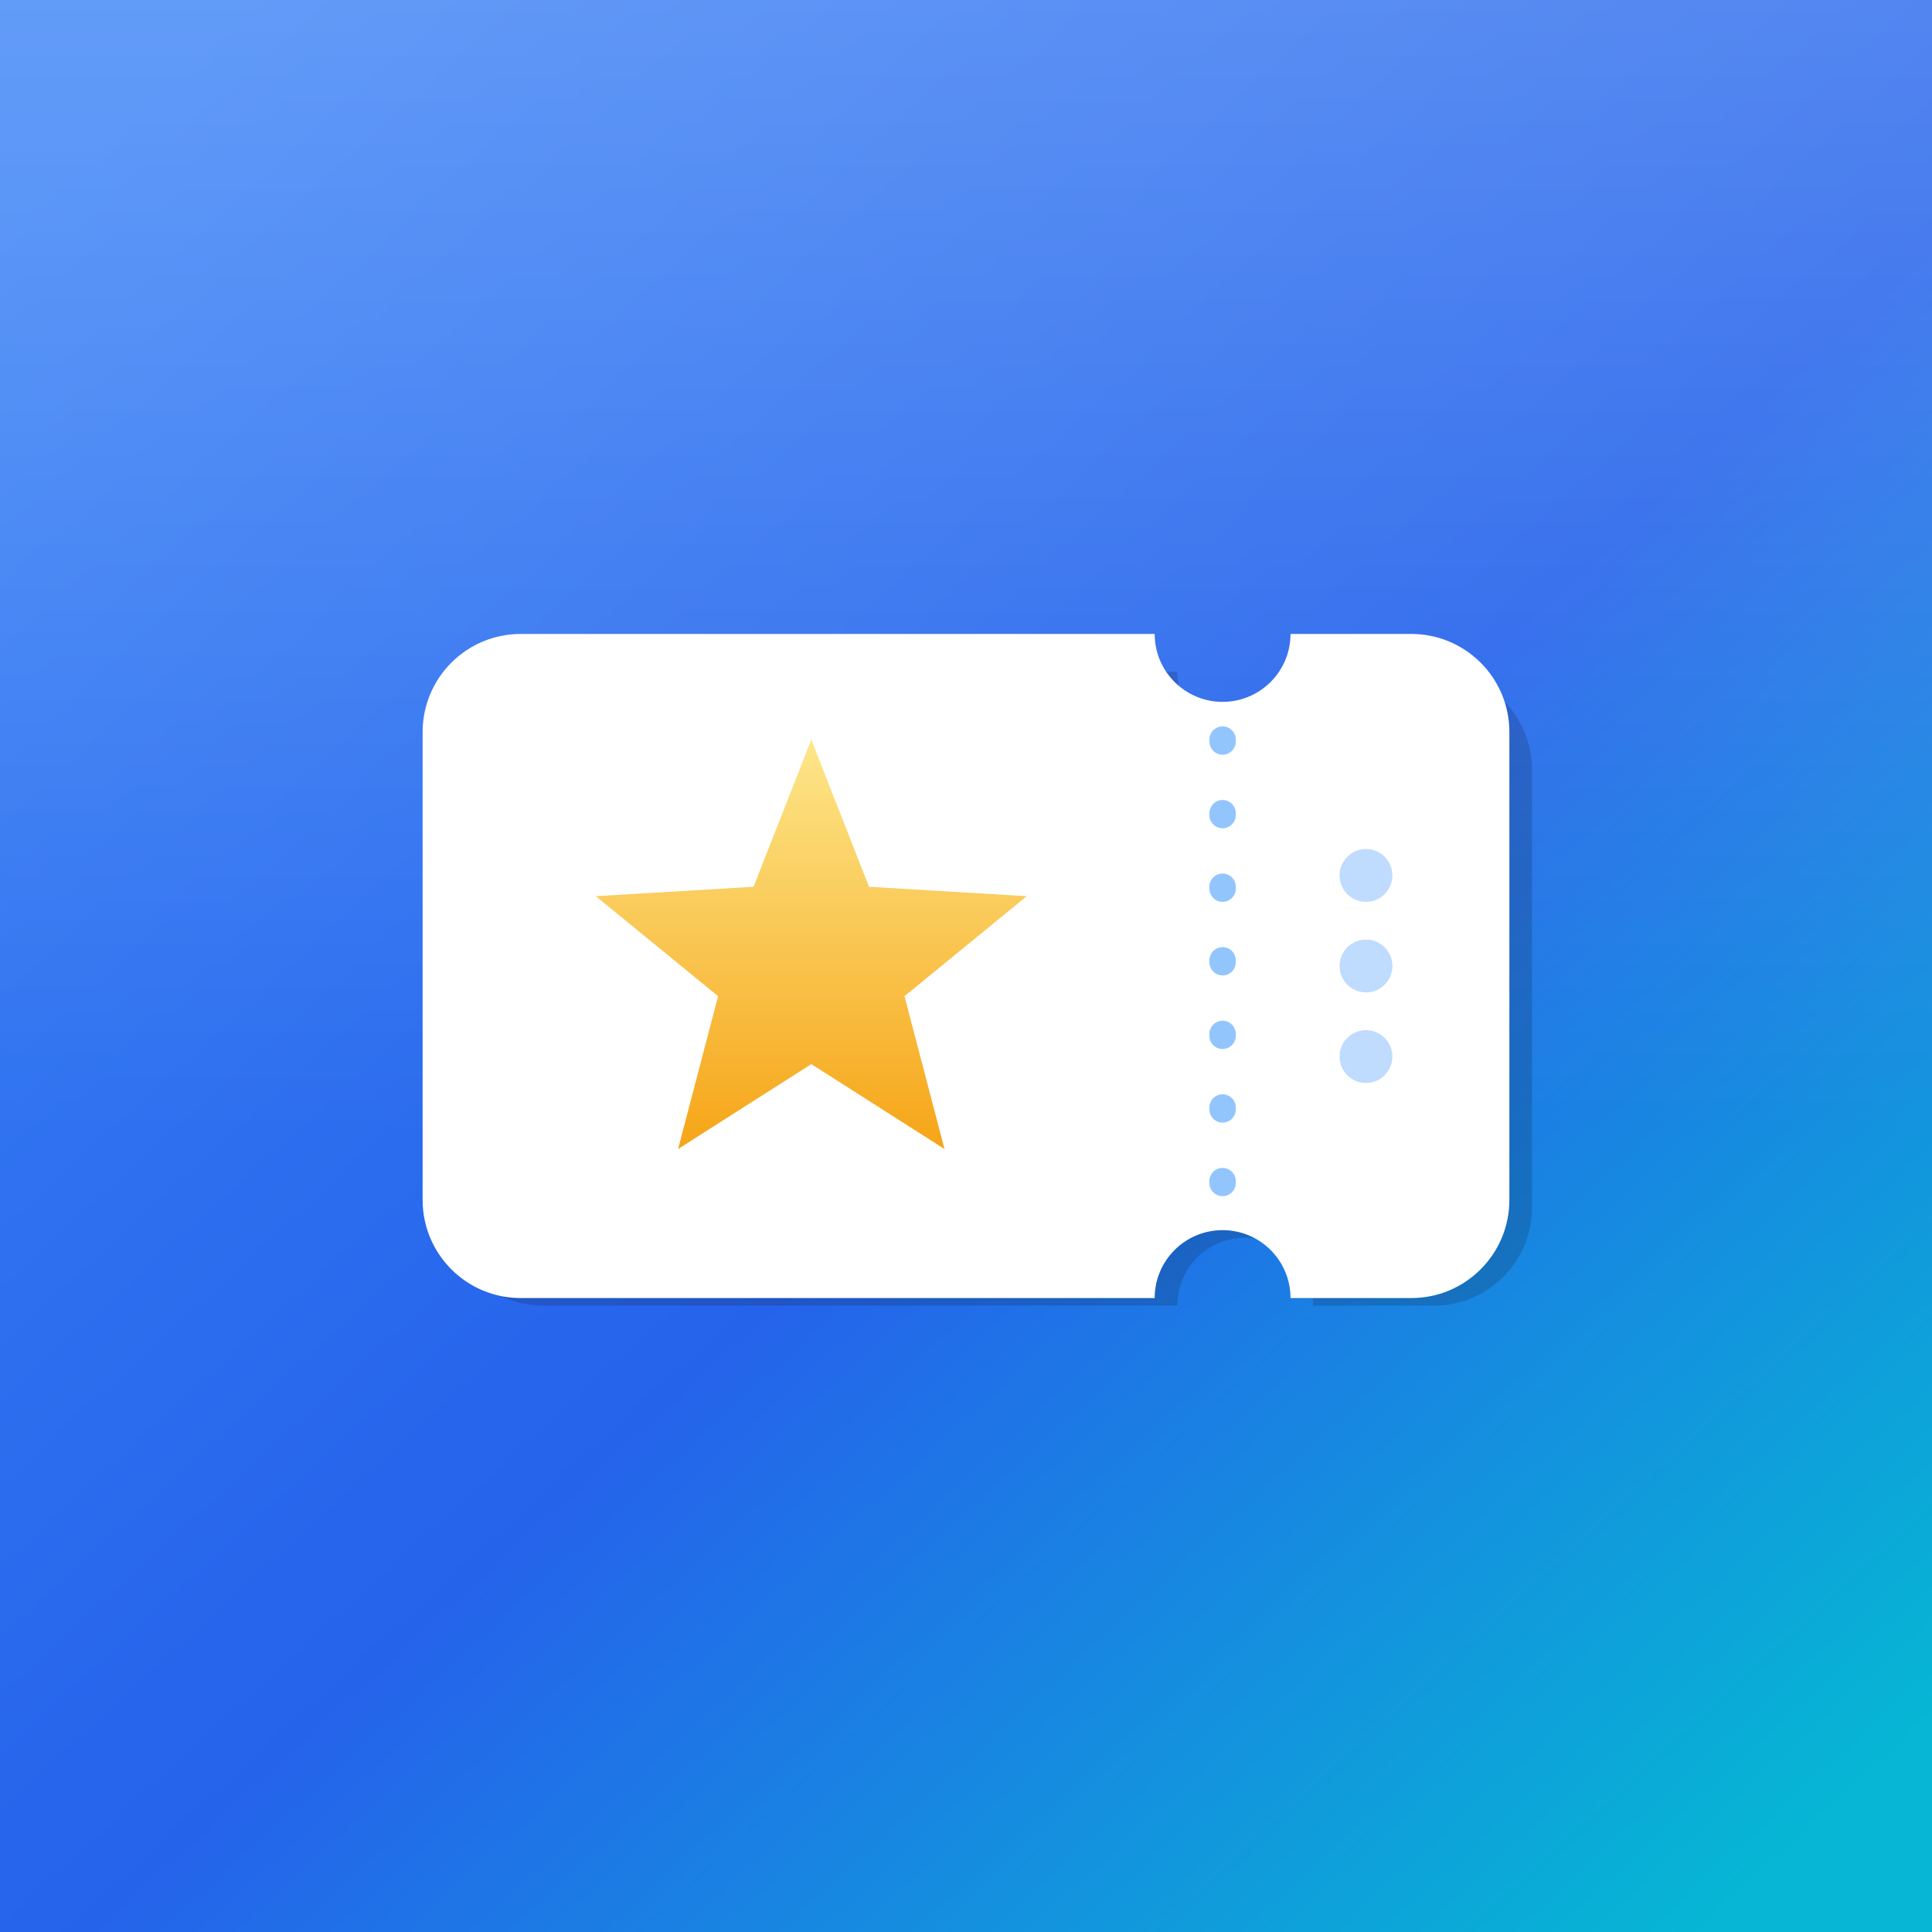
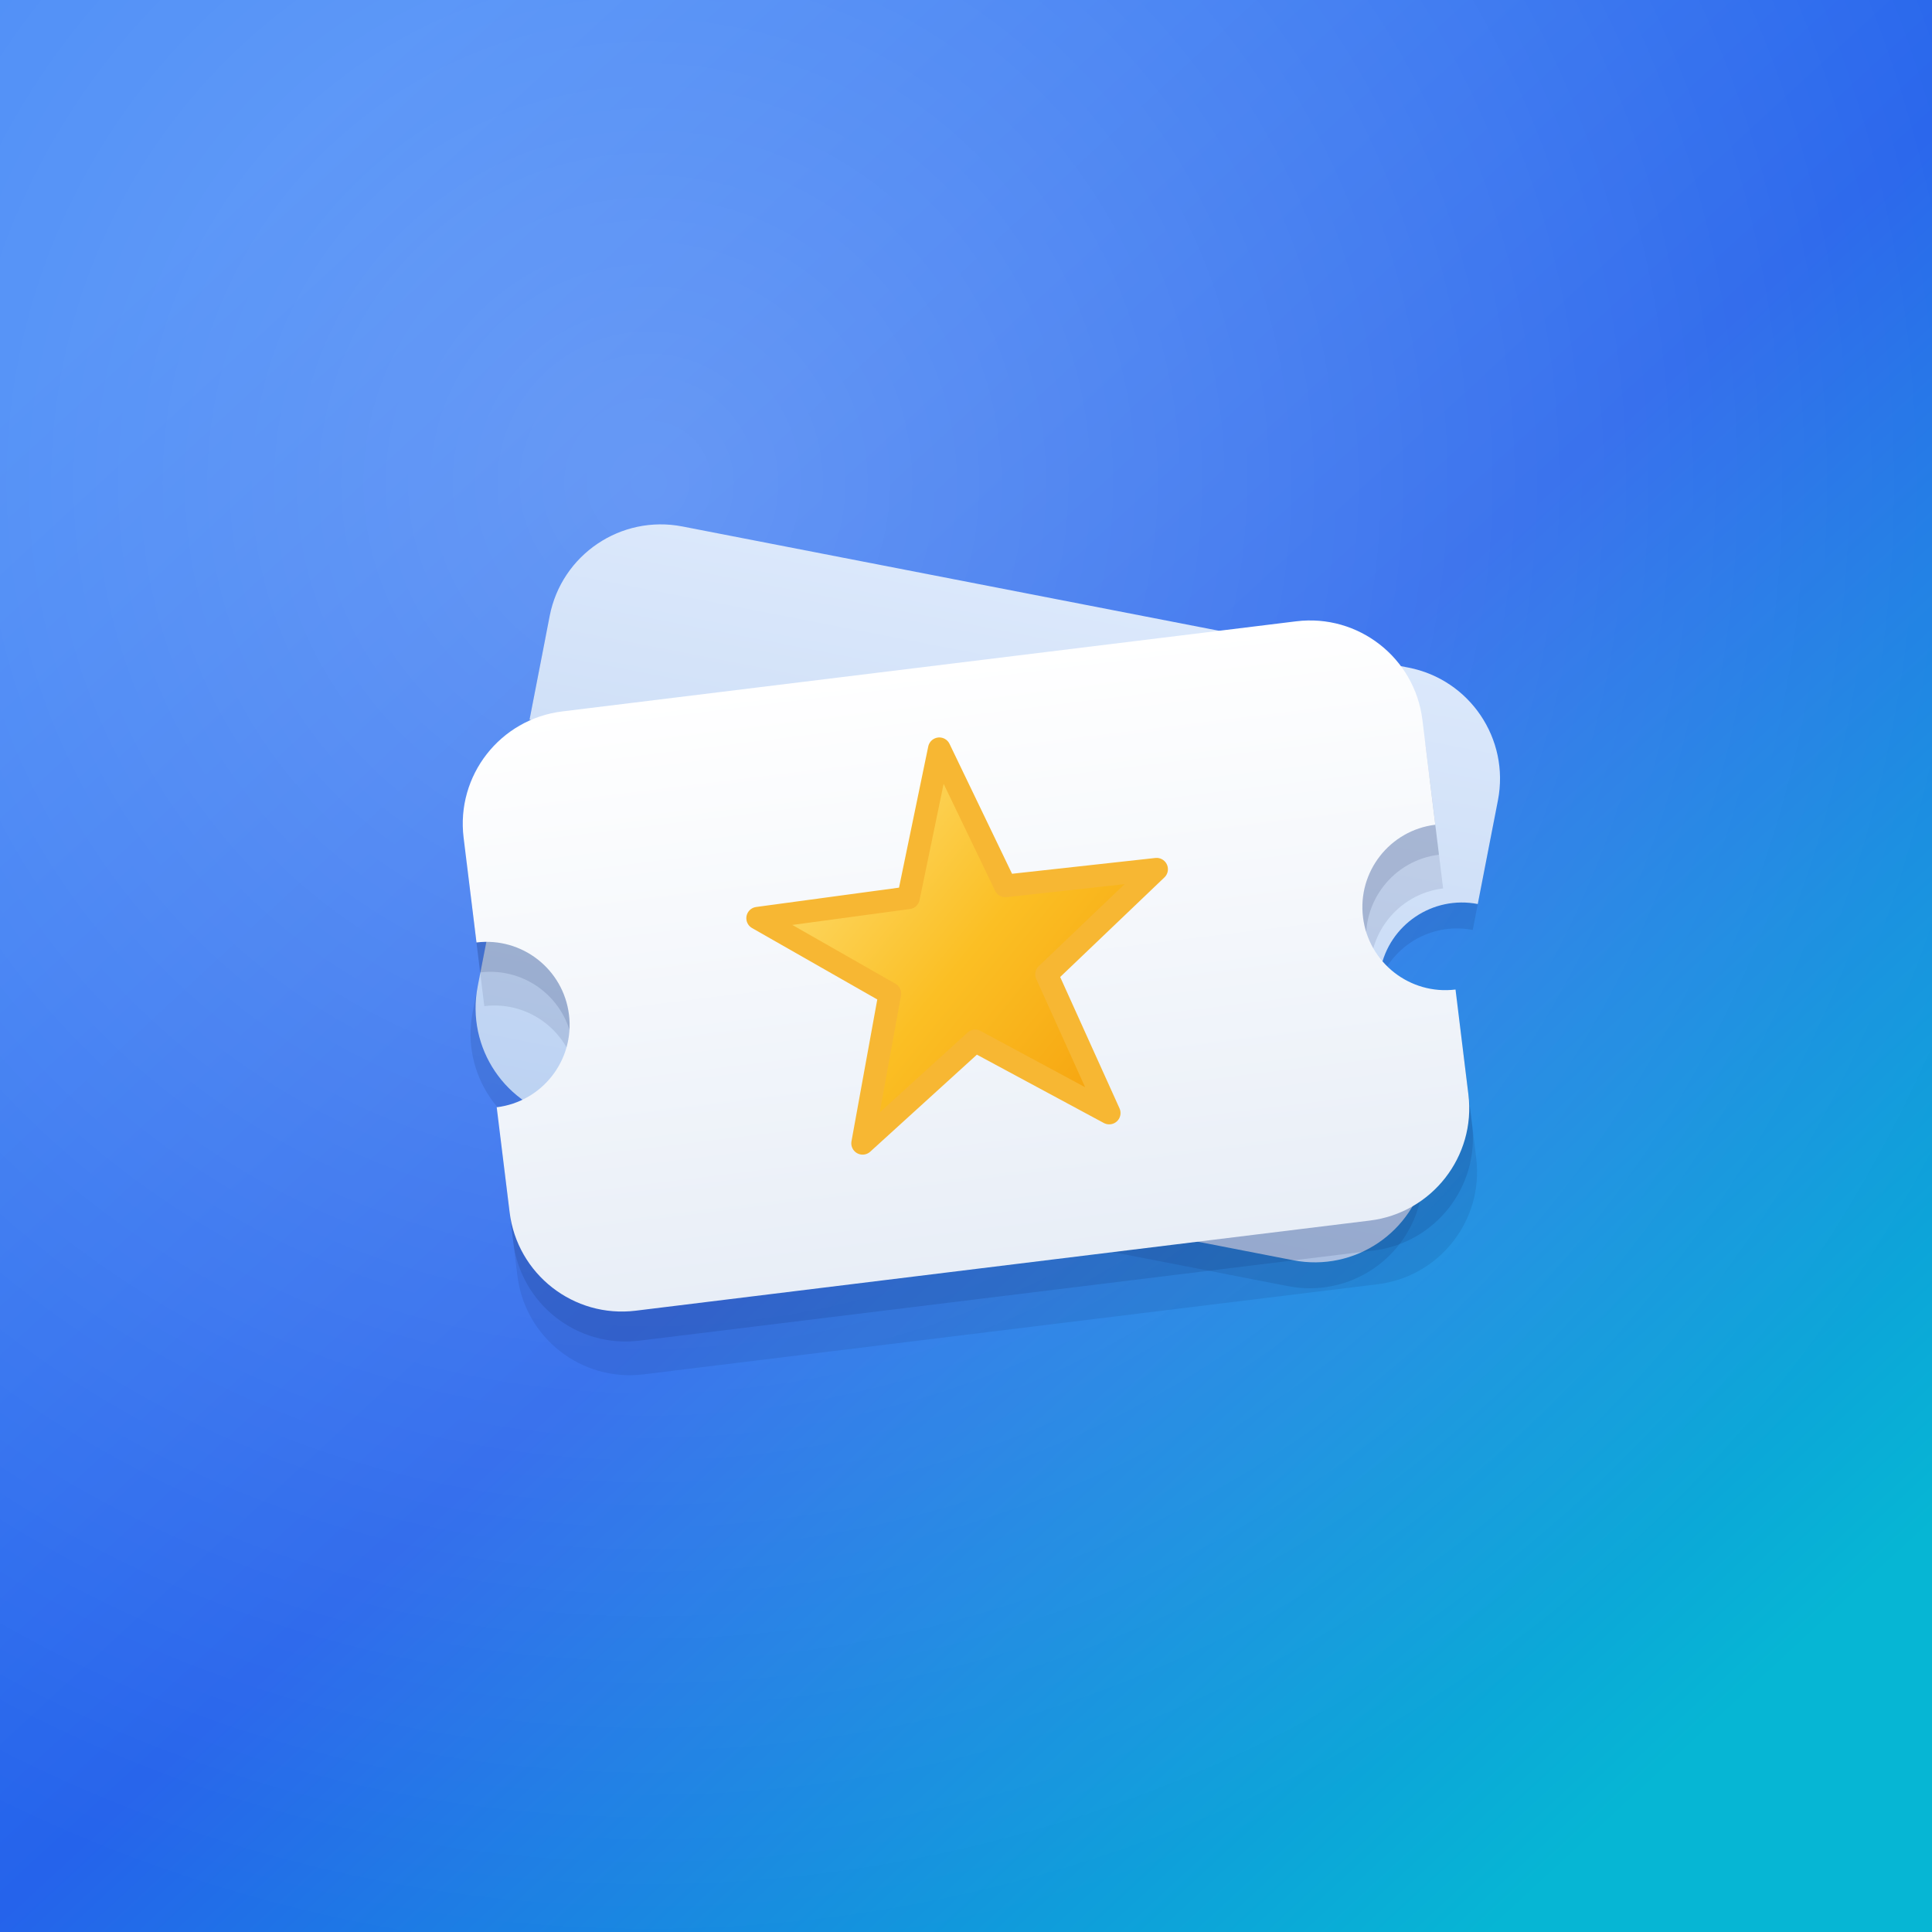
<svg xmlns="http://www.w3.org/2000/svg" viewBox="0 0 512 512">
  <defs>
-     <linearGradient id="bg" x1="40" y1="20" x2="472" y2="492" gradientUnits="userSpaceOnUse">
+     <linearGradient id="bg" x1="64" y1="48" x2="448" y2="464" gradientUnits="userSpaceOnUse">
      <stop offset="0" stop-color="#3b82f6" />
-       <stop offset="0.55" stop-color="#2563eb" />
+       <stop offset="0.52" stop-color="#2563eb" />
      <stop offset="1" stop-color="#06b6d4" />
    </linearGradient>
-     <linearGradient id="gloss" x1="256" y1="0" x2="256" y2="300" gradientUnits="userSpaceOnUse">
-       <stop offset="0" stop-color="#ffffff" stop-opacity="0.20" />
+     <radialGradient id="light" cx="172" cy="128" r="392" gradientUnits="userSpaceOnUse">
+       <stop offset="0" stop-color="#ffffff" stop-opacity="0.26" />
      <stop offset="1" stop-color="#ffffff" stop-opacity="0" />
+     </radialGradient>
+     <linearGradient id="paper" x1="256" y1="176" x2="256" y2="336" gradientUnits="userSpaceOnUse">
+       <stop offset="0" stop-color="#ffffff" />
+       <stop offset="1" stop-color="#e8eef7" />
    </linearGradient>
-     <linearGradient id="star" x1="215" y1="196" x2="215" y2="316" gradientUnits="userSpaceOnUse">
+     <linearGradient id="back" x1="256" y1="176" x2="256" y2="336" gradientUnits="userSpaceOnUse">
+       <stop offset="0" stop-color="#dbe8fb" />
+       <stop offset="1" stop-color="#bcd2f2" />
+     </linearGradient>
+     <linearGradient id="star" x1="202" y1="198" x2="300" y2="300" gradientUnits="userSpaceOnUse">
      <stop offset="0" stop-color="#fde68a" />
+       <stop offset="0.55" stop-color="#fbbf24" />
      <stop offset="1" stop-color="#f59e0b" />
    </linearGradient>
  </defs>
  <rect width="512" height="512" fill="url(#bg)" />
-   <rect width="512" height="512" fill="url(#gloss)" />
-   <path d="M312 178 A18 18 0 0 0 348 178 L380 178 A26 26 0 0 1 406 204 L406 320 A26 26 0 0 1 380 346 L348 346 A18 18 0 0 0 312 346 L144 346 A26 26 0 0 1 118 320 L118 204 A26 26 0 0 1 144 178 Z" fill="#0b1220" opacity="0.18" />
-   <path d="M306 168 A18 18 0 0 0 342 168 L374 168 A26 26 0 0 1 400 194 L400 318 A26 26 0 0 1 374 344 L342 344 A18 18 0 0 0 306 344 L138 344 A26 26 0 0 1 112 318 L112 194 A26 26 0 0 1 138 168 Z" fill="#ffffff" />
-   <line x1="324" y1="196" x2="324" y2="316" stroke="#93c5fd" stroke-width="7" stroke-linecap="round" stroke-dasharray="0.5 19" />
-   <path d="M215 196 L230.3 235 L272.1 237.5 L239.7 264 L250.3 304.5 L215 282 L179.7 304.5 L190.3 264 L157.9 237.5 L199.7 235 Z" fill="url(#star)" />
-   <circle cx="362" cy="232" r="7" fill="#bfdbfe" />
-   <circle cx="362" cy="256" r="7" fill="#bfdbfe" />
-   <circle cx="362" cy="280" r="7" fill="#bfdbfe" />
+   <rect width="512" height="512" fill="url(#light)" />
+   <g transform="rotate(11 256 256) translate(2 -20)">
+     <g transform="translate(0 7)">
+       <path d="M158 176 L354 176 A30 30 0 0 1 384 206 L384 234 A22 22 0 0 0 384 278 L384 306 A30 30 0 0 1 354 336 L158 336 A30 30 0 0 1 128 306 L128 278 A22 22 0 0 0 128 234 L128 206 A30 30 0 0 1 158 176 Z" fill="#06184a" opacity="0.12" />
+     </g>
+     <path d="M158 176 L354 176 A30 30 0 0 1 384 206 L384 234 A22 22 0 0 0 384 278 L384 306 A30 30 0 0 1 354 336 L158 336 A30 30 0 0 1 128 306 L128 278 A22 22 0 0 0 128 234 L128 206 A30 30 0 0 1 158 176 Z" fill="url(#back)" />
+   </g>
+   <g transform="rotate(-7 256 256)">
+     <g transform="translate(0 17)">
+       <path d="M158 176 L354 176 A30 30 0 0 1 384 206 L384 234 A22 22 0 0 0 384 278 L384 306 A30 30 0 0 1 354 336 L158 336 A30 30 0 0 1 128 306 L128 278 A22 22 0 0 0 128 234 L128 206 A30 30 0 0 1 158 176 Z" fill="#06184a" opacity="0.10" />
+     </g>
+     <g transform="translate(0 8)">
+       <path d="M158 176 L354 176 A30 30 0 0 1 384 206 L384 234 A22 22 0 0 0 384 278 L384 306 A30 30 0 0 1 354 336 L158 336 A30 30 0 0 1 128 306 L128 278 A22 22 0 0 0 128 234 L128 206 A30 30 0 0 1 158 176 Z" fill="#06184a" opacity="0.13" />
+     </g>
+     <path d="M158 176 L354 176 A30 30 0 0 1 384 206 L384 234 A22 22 0 0 0 384 278 L384 306 A30 30 0 0 1 354 336 L158 336 A30 30 0 0 1 128 306 L128 278 A22 22 0 0 0 128 234 L128 206 A30 30 0 0 1 158 176 Z" fill="url(#paper)" />
+     <path d="M256 198 L268.93 236.2 L309.26 236.7 L276.92 260.8 L288.92 299.3 L256 276 L223.08 299.3 L235.08 260.8 L202.74 236.7 L243.07 236.2 Z" fill="url(#star)" stroke="#f7b733" stroke-width="6" stroke-linejoin="round" />
+   </g>
</svg>
